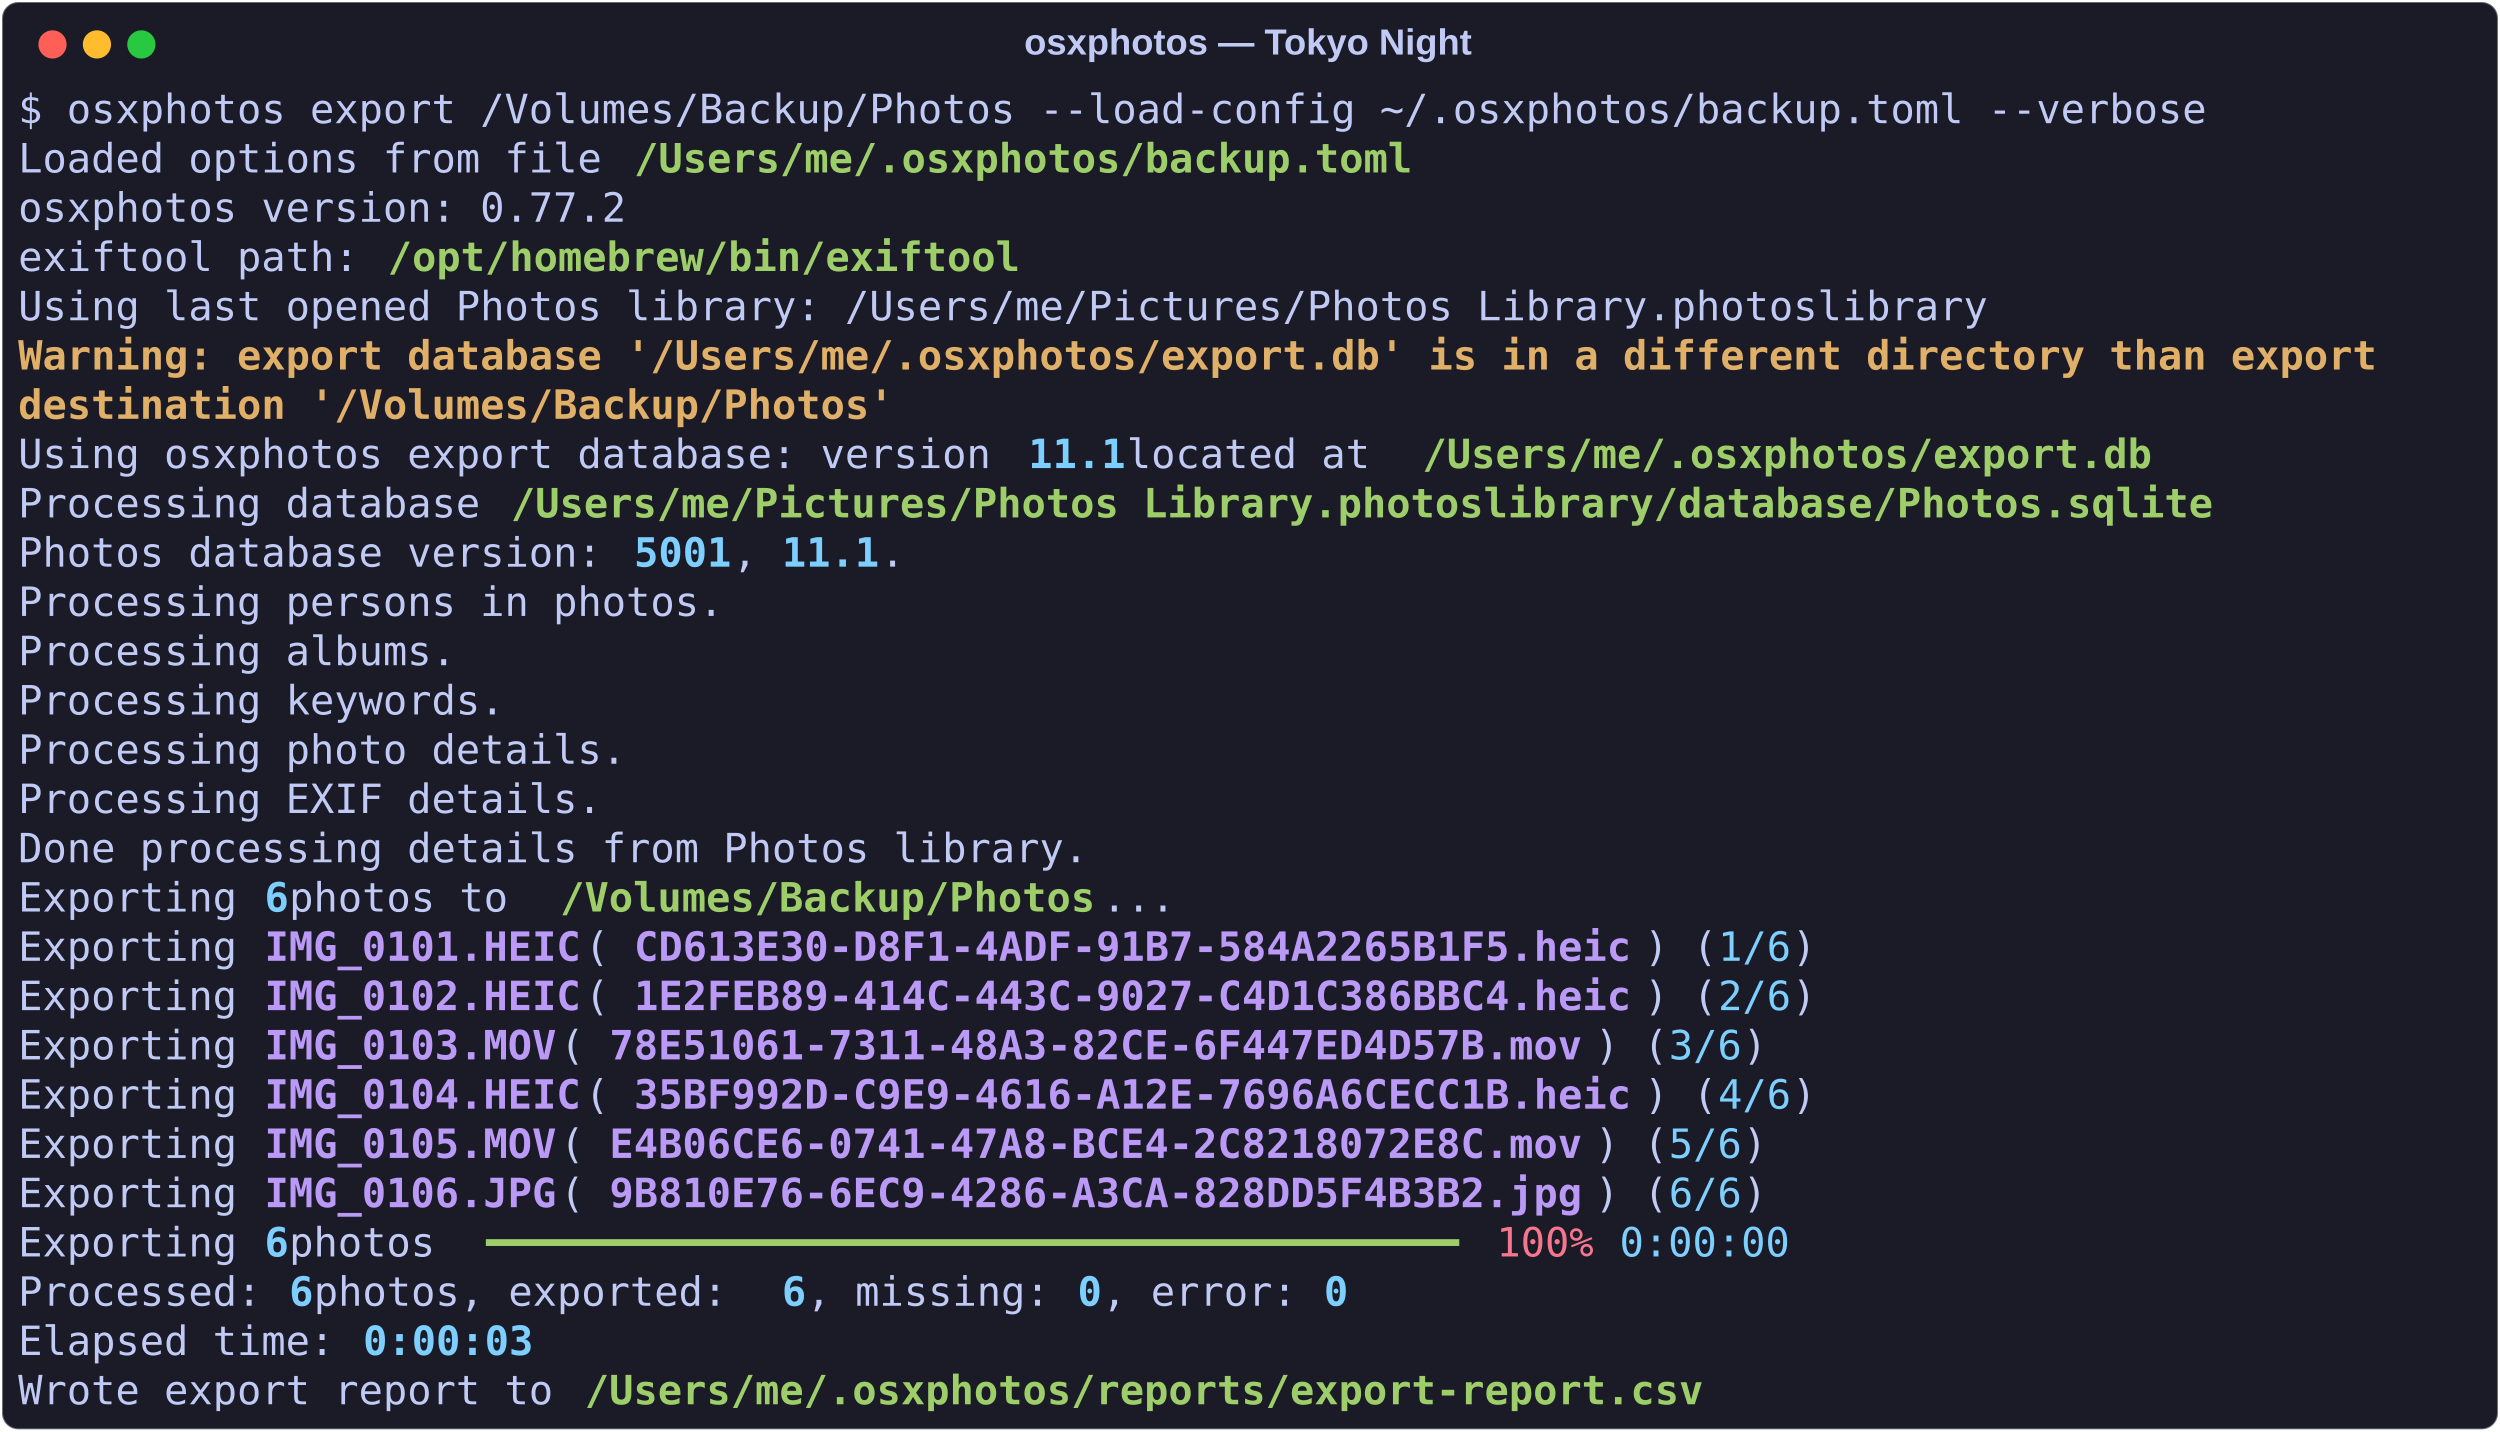
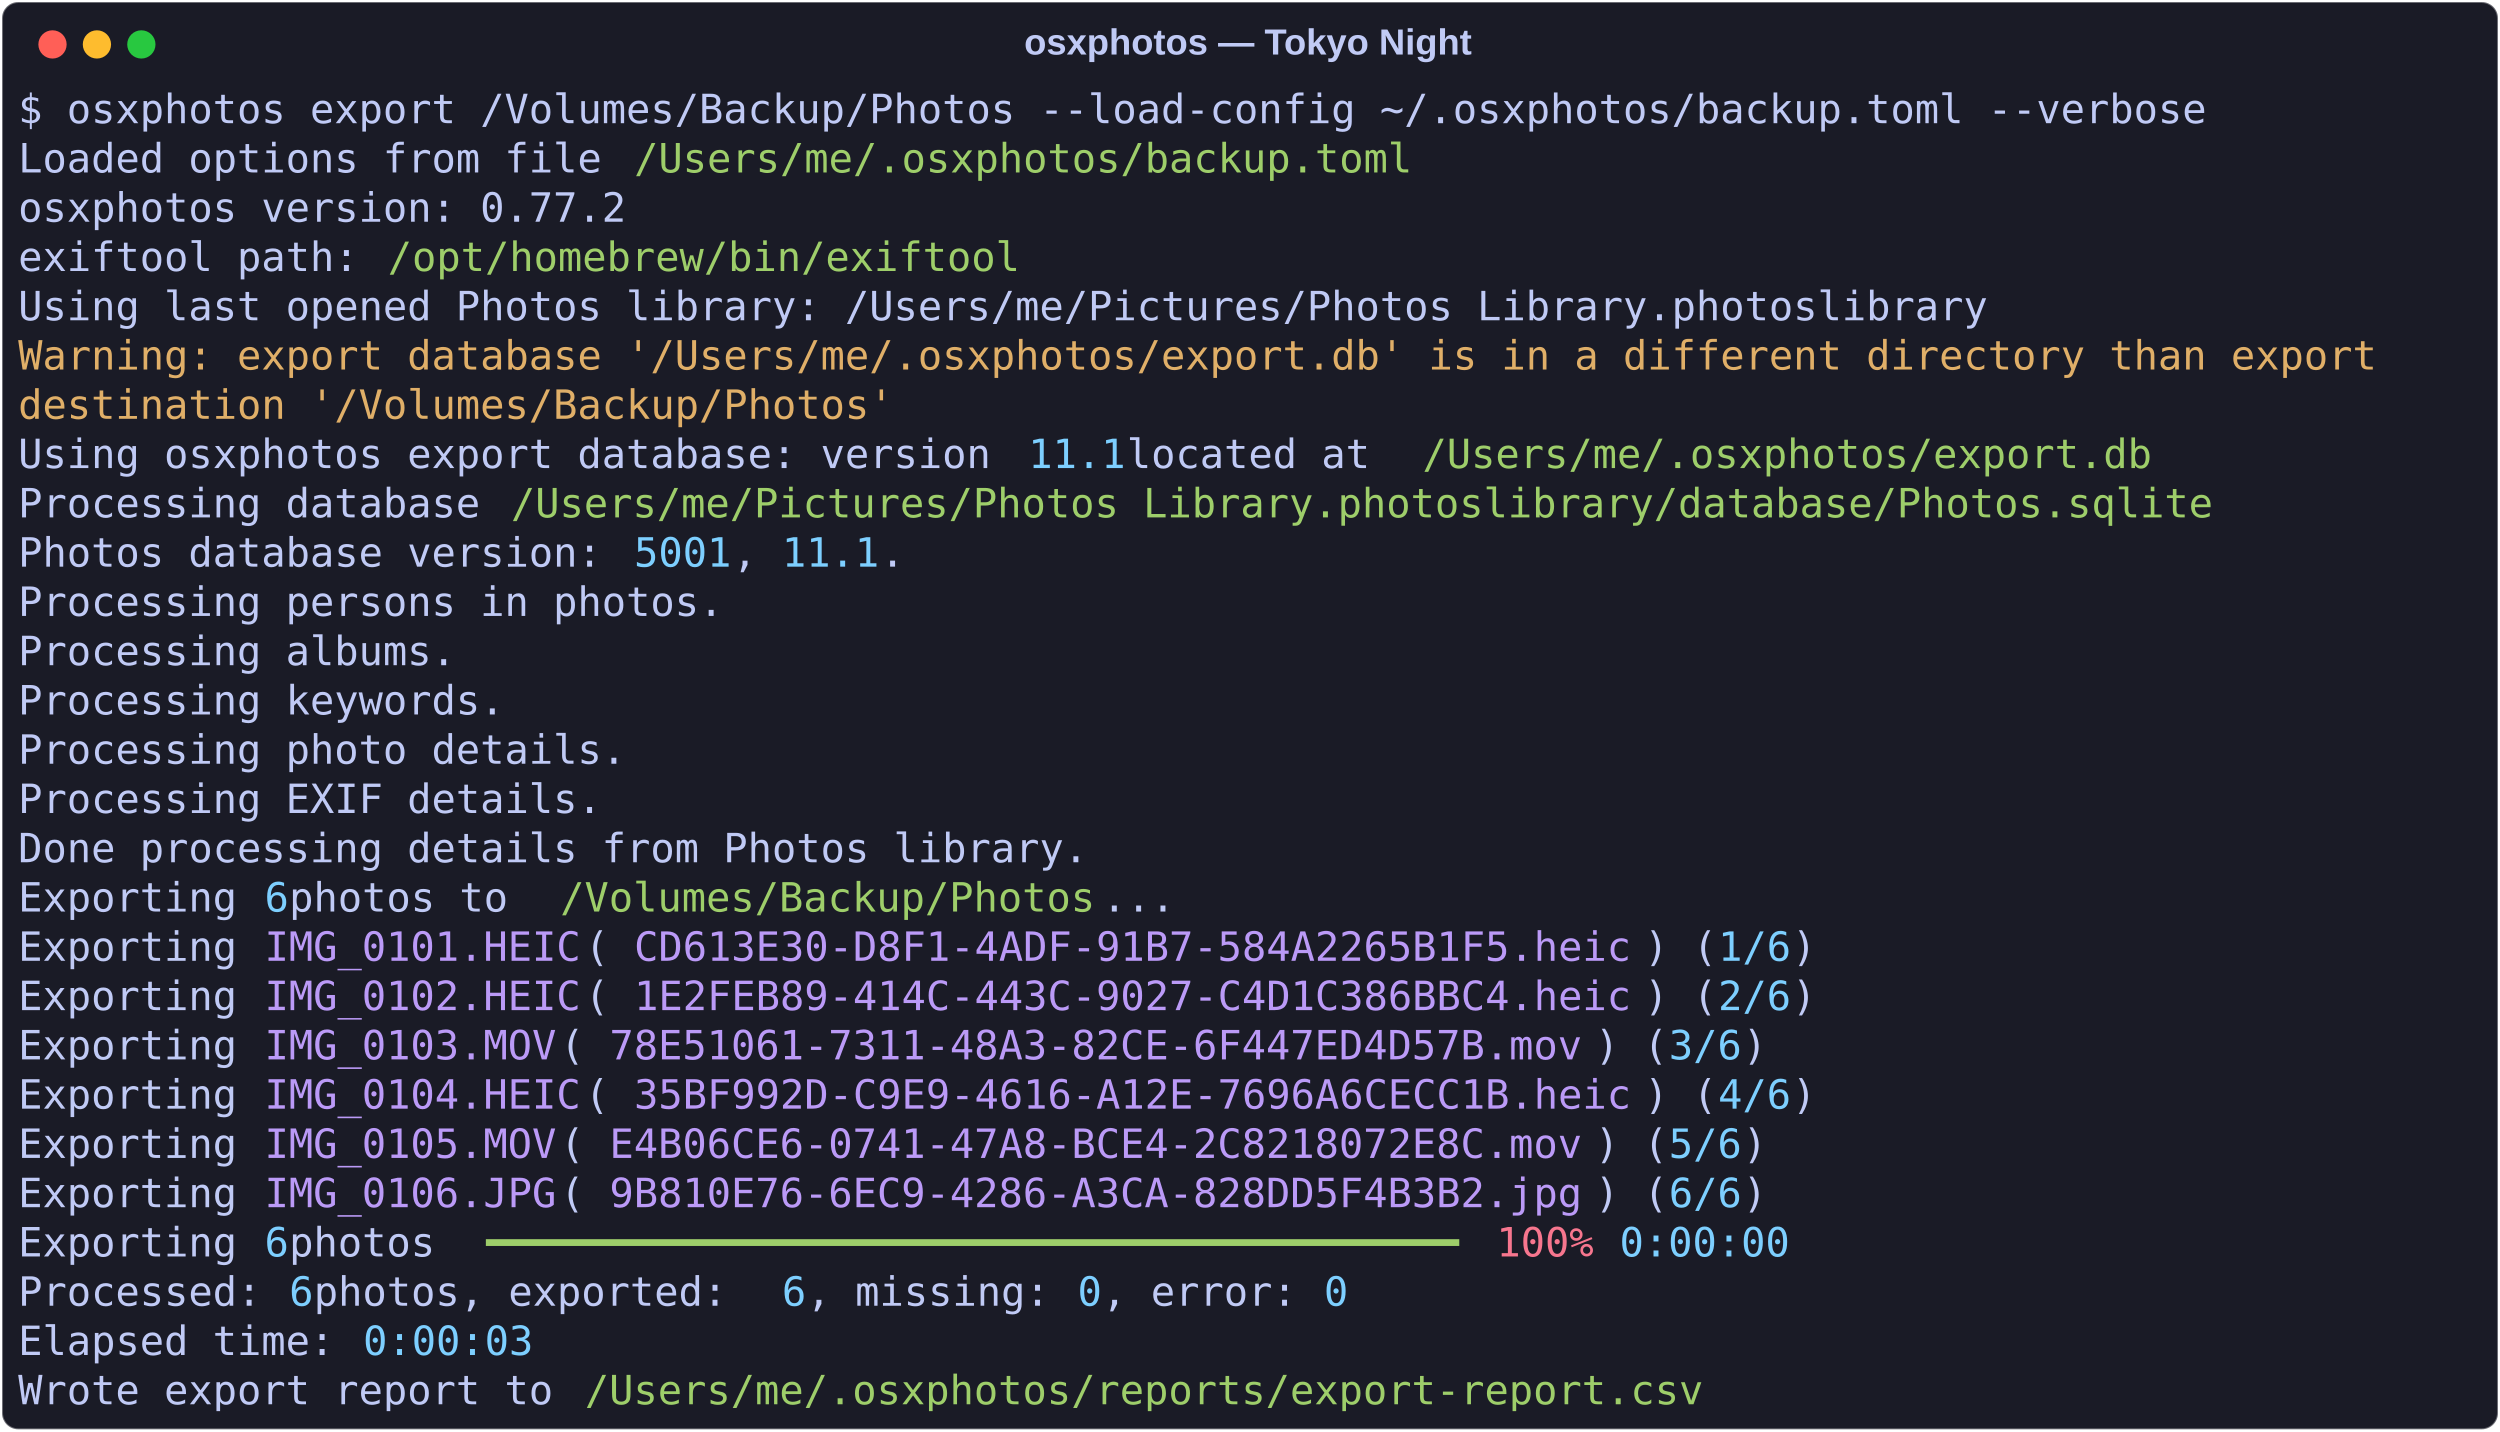
<svg xmlns="http://www.w3.org/2000/svg" class="rich-terminal" viewBox="0 0 1238 708.8">
  <style>
@font-face { font-family: "Terminal"; src: local("InputMonoNarrow-Regular"); font-weight: 400; }
@font-face { font-family: "Terminal"; src: local("Input-Regular"); font-weight: 400; }
- @font-face { font-family: "Terminal"; src: local("InputMonoNarrow-Bold"); font-weight: 700; }
- @font-face { font-family: "Terminal"; src: local("Input-Bold"); font-weight: 700; }


        
    .terminal-897391683-matrix {
        font-family: Terminal, "Input Mono Narrow", "SF Mono", Menlo, Consolas, monospace;
        font-size: 20px;
        line-height: 24.4px;
        font-variant-east-asian: full-width;
    }

    .terminal-897391683-title {
        font-size: 18px;
        font-weight: bold;
        font-family: arial;
    }

    .terminal-897391683-r1 { fill: #c0caf5 }
- .terminal-897391683-r2 { fill: #9ece6a;font-weight: bold }
- .terminal-897391683-r3 { fill: #e0af68;font-weight: bold }
- .terminal-897391683-r4 { fill: #7dcfff;font-weight: bold }
- .terminal-897391683-r5 { fill: #bb9af7;font-weight: bold }
+ .terminal-897391683-r2 { fill: #9ece6a }
+ .terminal-897391683-r3 { fill: #e0af68 }
+ .terminal-897391683-r4 { fill: #7dcfff }
+ .terminal-897391683-r5 { fill: #bb9af7 }
.terminal-897391683-r6 { fill: #7dcfff }
.terminal-897391683-r7 { fill: #9ece6a }
.terminal-897391683-r8 { fill: #f7768e }
    </style>
  <defs>
    <clipPath id="terminal-897391683-clip-terminal">
      <rect x="0" y="0" width="1219.0" height="657.8" />
    </clipPath>
    <clipPath id="terminal-897391683-line-0">
      <rect x="0" y="1.5" width="1220" height="24.65" />
    </clipPath>
    <clipPath id="terminal-897391683-line-1">
      <rect x="0" y="25.9" width="1220" height="24.65" />
    </clipPath>
    <clipPath id="terminal-897391683-line-2">
      <rect x="0" y="50.3" width="1220" height="24.65" />
    </clipPath>
    <clipPath id="terminal-897391683-line-3">
      <rect x="0" y="74.7" width="1220" height="24.65" />
    </clipPath>
    <clipPath id="terminal-897391683-line-4">
      <rect x="0" y="99.1" width="1220" height="24.65" />
    </clipPath>
    <clipPath id="terminal-897391683-line-5">
      <rect x="0" y="123.5" width="1220" height="24.65" />
    </clipPath>
    <clipPath id="terminal-897391683-line-6">
      <rect x="0" y="147.9" width="1220" height="24.65" />
    </clipPath>
    <clipPath id="terminal-897391683-line-7">
      <rect x="0" y="172.3" width="1220" height="24.65" />
    </clipPath>
    <clipPath id="terminal-897391683-line-8">
      <rect x="0" y="196.7" width="1220" height="24.65" />
    </clipPath>
    <clipPath id="terminal-897391683-line-9">
      <rect x="0" y="221.1" width="1220" height="24.65" />
    </clipPath>
    <clipPath id="terminal-897391683-line-10">
      <rect x="0" y="245.5" width="1220" height="24.65" />
    </clipPath>
    <clipPath id="terminal-897391683-line-11">
      <rect x="0" y="269.9" width="1220" height="24.65" />
    </clipPath>
    <clipPath id="terminal-897391683-line-12">
      <rect x="0" y="294.3" width="1220" height="24.65" />
    </clipPath>
    <clipPath id="terminal-897391683-line-13">
      <rect x="0" y="318.7" width="1220" height="24.65" />
    </clipPath>
    <clipPath id="terminal-897391683-line-14">
      <rect x="0" y="343.1" width="1220" height="24.65" />
    </clipPath>
    <clipPath id="terminal-897391683-line-15">
      <rect x="0" y="367.5" width="1220" height="24.65" />
    </clipPath>
    <clipPath id="terminal-897391683-line-16">
      <rect x="0" y="391.9" width="1220" height="24.65" />
    </clipPath>
    <clipPath id="terminal-897391683-line-17">
      <rect x="0" y="416.3" width="1220" height="24.65" />
    </clipPath>
    <clipPath id="terminal-897391683-line-18">
      <rect x="0" y="440.7" width="1220" height="24.65" />
    </clipPath>
    <clipPath id="terminal-897391683-line-19">
      <rect x="0" y="465.1" width="1220" height="24.65" />
    </clipPath>
    <clipPath id="terminal-897391683-line-20">
      <rect x="0" y="489.5" width="1220" height="24.65" />
    </clipPath>
    <clipPath id="terminal-897391683-line-21">
      <rect x="0" y="513.9" width="1220" height="24.65" />
    </clipPath>
    <clipPath id="terminal-897391683-line-22">
      <rect x="0" y="538.3" width="1220" height="24.65" />
    </clipPath>
    <clipPath id="terminal-897391683-line-23">
      <rect x="0" y="562.7" width="1220" height="24.65" />
    </clipPath>
    <clipPath id="terminal-897391683-line-24">
      <rect x="0" y="587.1" width="1220" height="24.65" />
    </clipPath>
    <clipPath id="terminal-897391683-line-25">
      <rect x="0" y="611.5" width="1220" height="24.65" />
    </clipPath>
  </defs>
  <rect fill="#1a1b26" stroke="rgba(255,255,255,0.35)" stroke-width="1" x="1" y="1" width="1236" height="706.8" rx="8" />
  <text class="terminal-897391683-title" fill="#c0caf5" text-anchor="middle" x="618" y="27">osxphotos — Tokyo Night</text>
  <g transform="translate(26,22)">
    <circle cx="0" cy="0" r="7" fill="#ff5f57" />
    <circle cx="22" cy="0" r="7" fill="#febc2e" />
    <circle cx="44" cy="0" r="7" fill="#28c840" />
  </g>
  <g transform="translate(9, 41)" clip-path="url(#terminal-897391683-clip-terminal)">
    <g class="terminal-897391683-matrix">
      <text class="terminal-897391683-r1" x="0" y="20" textLength="1098" clip-path="url(#terminal-897391683-line-0)">$ osxphotos export /Volumes/Backup/Photos --load-config ~/.osxphotos/backup.toml --verbose</text>
      <text class="terminal-897391683-r1" x="1220" y="20" textLength="12.2" clip-path="url(#terminal-897391683-line-0)">
</text>
      <text class="terminal-897391683-r1" x="0" y="44.4" textLength="305" clip-path="url(#terminal-897391683-line-1)">Loaded options from file </text>
      <text class="terminal-897391683-r2" x="305" y="44.4" textLength="390.4" clip-path="url(#terminal-897391683-line-1)">/Users/me/.osxphotos/backup.toml</text>
      <text class="terminal-897391683-r1" x="1220" y="44.4" textLength="12.2" clip-path="url(#terminal-897391683-line-1)">
</text>
      <text class="terminal-897391683-r1" x="0" y="68.8" textLength="305" clip-path="url(#terminal-897391683-line-2)">osxphotos version: 0.77.2</text>
      <text class="terminal-897391683-r1" x="1220" y="68.8" textLength="12.2" clip-path="url(#terminal-897391683-line-2)">
</text>
      <text class="terminal-897391683-r1" x="0" y="93.2" textLength="183" clip-path="url(#terminal-897391683-line-3)">exiftool path: </text>
      <text class="terminal-897391683-r2" x="183" y="93.2" textLength="317.2" clip-path="url(#terminal-897391683-line-3)">/opt/homebrew/bin/exiftool</text>
      <text class="terminal-897391683-r1" x="1220" y="93.2" textLength="12.2" clip-path="url(#terminal-897391683-line-3)">
</text>
      <text class="terminal-897391683-r1" x="0" y="117.6" textLength="988.2" clip-path="url(#terminal-897391683-line-4)">Using last opened Photos library: /Users/me/Pictures/Photos Library.photoslibrary</text>
      <text class="terminal-897391683-r1" x="1220" y="117.6" textLength="12.2" clip-path="url(#terminal-897391683-line-4)">
</text>
      <text class="terminal-897391683-r3" x="0" y="142" textLength="1195.6" clip-path="url(#terminal-897391683-line-5)">Warning: export database '/Users/me/.osxphotos/export.db' is in a different directory than export </text>
      <text class="terminal-897391683-r1" x="1220" y="142" textLength="12.2" clip-path="url(#terminal-897391683-line-5)">
</text>
      <text class="terminal-897391683-r3" x="0" y="166.4" textLength="439.2" clip-path="url(#terminal-897391683-line-6)">destination '/Volumes/Backup/Photos'</text>
      <text class="terminal-897391683-r1" x="1220" y="166.4" textLength="12.2" clip-path="url(#terminal-897391683-line-6)">
</text>
      <text class="terminal-897391683-r1" x="0" y="190.8" textLength="500.2" clip-path="url(#terminal-897391683-line-7)">Using osxphotos export database: version </text>
      <text class="terminal-897391683-r4" x="500.2" y="190.8" textLength="48.8" clip-path="url(#terminal-897391683-line-7)">11.1</text>
      <text class="terminal-897391683-r1" x="549" y="190.8" textLength="146.4" clip-path="url(#terminal-897391683-line-7)"> located at </text>
      <text class="terminal-897391683-r2" x="695.4" y="190.8" textLength="366" clip-path="url(#terminal-897391683-line-7)">/Users/me/.osxphotos/export.db</text>
      <text class="terminal-897391683-r1" x="1220" y="190.8" textLength="12.2" clip-path="url(#terminal-897391683-line-7)">
</text>
      <text class="terminal-897391683-r1" x="0" y="215.2" textLength="244" clip-path="url(#terminal-897391683-line-8)">Processing database </text>
      <text class="terminal-897391683-r2" x="244" y="215.2" textLength="854" clip-path="url(#terminal-897391683-line-8)">/Users/me/Pictures/Photos Library.photoslibrary/database/Photos.sqlite</text>
      <text class="terminal-897391683-r1" x="1220" y="215.2" textLength="12.2" clip-path="url(#terminal-897391683-line-8)">
</text>
      <text class="terminal-897391683-r1" x="0" y="239.6" textLength="305" clip-path="url(#terminal-897391683-line-9)">Photos database version: </text>
      <text class="terminal-897391683-r4" x="305" y="239.6" textLength="48.8" clip-path="url(#terminal-897391683-line-9)">5001</text>
      <text class="terminal-897391683-r1" x="353.8" y="239.6" textLength="24.4" clip-path="url(#terminal-897391683-line-9)">, </text>
      <text class="terminal-897391683-r4" x="378.2" y="239.6" textLength="48.8" clip-path="url(#terminal-897391683-line-9)">11.1</text>
      <text class="terminal-897391683-r1" x="427" y="239.6" textLength="12.2" clip-path="url(#terminal-897391683-line-9)">.</text>
      <text class="terminal-897391683-r1" x="1220" y="239.6" textLength="12.2" clip-path="url(#terminal-897391683-line-9)">
</text>
      <text class="terminal-897391683-r1" x="0" y="264" textLength="353.8" clip-path="url(#terminal-897391683-line-10)">Processing persons in photos.</text>
      <text class="terminal-897391683-r1" x="1220" y="264" textLength="12.2" clip-path="url(#terminal-897391683-line-10)">
</text>
      <text class="terminal-897391683-r1" x="0" y="288.4" textLength="219.6" clip-path="url(#terminal-897391683-line-11)">Processing albums.</text>
      <text class="terminal-897391683-r1" x="1220" y="288.4" textLength="12.2" clip-path="url(#terminal-897391683-line-11)">
</text>
      <text class="terminal-897391683-r1" x="0" y="312.8" textLength="244" clip-path="url(#terminal-897391683-line-12)">Processing keywords.</text>
      <text class="terminal-897391683-r1" x="1220" y="312.8" textLength="12.2" clip-path="url(#terminal-897391683-line-12)">
</text>
      <text class="terminal-897391683-r1" x="0" y="337.2" textLength="305" clip-path="url(#terminal-897391683-line-13)">Processing photo details.</text>
      <text class="terminal-897391683-r1" x="1220" y="337.2" textLength="12.2" clip-path="url(#terminal-897391683-line-13)">
</text>
      <text class="terminal-897391683-r1" x="0" y="361.6" textLength="292.8" clip-path="url(#terminal-897391683-line-14)">Processing EXIF details.</text>
      <text class="terminal-897391683-r1" x="1220" y="361.6" textLength="12.2" clip-path="url(#terminal-897391683-line-14)">
</text>
      <text class="terminal-897391683-r1" x="0" y="386" textLength="536.8" clip-path="url(#terminal-897391683-line-15)">Done processing details from Photos library.</text>
      <text class="terminal-897391683-r1" x="1220" y="386" textLength="12.2" clip-path="url(#terminal-897391683-line-15)">
</text>
      <text class="terminal-897391683-r1" x="0" y="410.4" textLength="122" clip-path="url(#terminal-897391683-line-16)">Exporting </text>
      <text class="terminal-897391683-r4" x="122" y="410.4" textLength="12.2" clip-path="url(#terminal-897391683-line-16)">6</text>
      <text class="terminal-897391683-r1" x="134.2" y="410.4" textLength="134.2" clip-path="url(#terminal-897391683-line-16)"> photos to </text>
      <text class="terminal-897391683-r2" x="268.4" y="410.4" textLength="268.4" clip-path="url(#terminal-897391683-line-16)">/Volumes/Backup/Photos</text>
      <text class="terminal-897391683-r1" x="536.8" y="410.4" textLength="36.6" clip-path="url(#terminal-897391683-line-16)">...</text>
      <text class="terminal-897391683-r1" x="1220" y="410.4" textLength="12.2" clip-path="url(#terminal-897391683-line-16)">
</text>
      <text class="terminal-897391683-r1" x="0" y="434.8" textLength="122" clip-path="url(#terminal-897391683-line-17)">Exporting </text>
      <text class="terminal-897391683-r5" x="122" y="434.8" textLength="158.6" clip-path="url(#terminal-897391683-line-17)">IMG_0101.HEIC</text>
      <text class="terminal-897391683-r1" x="280.6" y="434.8" textLength="24.4" clip-path="url(#terminal-897391683-line-17)"> (</text>
      <text class="terminal-897391683-r5" x="305" y="434.8" textLength="500.2" clip-path="url(#terminal-897391683-line-17)">CD613E30-D8F1-4ADF-91B7-584A2265B1F5.heic</text>
      <text class="terminal-897391683-r1" x="805.2" y="434.8" textLength="36.6" clip-path="url(#terminal-897391683-line-17)">) (</text>
      <text class="terminal-897391683-r6" x="841.8" y="434.8" textLength="36.6" clip-path="url(#terminal-897391683-line-17)">1/6</text>
      <text class="terminal-897391683-r1" x="878.4" y="434.8" textLength="12.2" clip-path="url(#terminal-897391683-line-17)">)</text>
      <text class="terminal-897391683-r1" x="1220" y="434.8" textLength="12.2" clip-path="url(#terminal-897391683-line-17)">
</text>
      <text class="terminal-897391683-r1" x="0" y="459.2" textLength="122" clip-path="url(#terminal-897391683-line-18)">Exporting </text>
      <text class="terminal-897391683-r5" x="122" y="459.2" textLength="158.6" clip-path="url(#terminal-897391683-line-18)">IMG_0102.HEIC</text>
      <text class="terminal-897391683-r1" x="280.6" y="459.2" textLength="24.4" clip-path="url(#terminal-897391683-line-18)"> (</text>
      <text class="terminal-897391683-r5" x="305" y="459.2" textLength="500.2" clip-path="url(#terminal-897391683-line-18)">1E2FEB89-414C-443C-9027-C4D1C386BBC4.heic</text>
      <text class="terminal-897391683-r1" x="805.2" y="459.2" textLength="36.6" clip-path="url(#terminal-897391683-line-18)">) (</text>
      <text class="terminal-897391683-r6" x="841.8" y="459.2" textLength="36.6" clip-path="url(#terminal-897391683-line-18)">2/6</text>
      <text class="terminal-897391683-r1" x="878.4" y="459.2" textLength="12.2" clip-path="url(#terminal-897391683-line-18)">)</text>
      <text class="terminal-897391683-r1" x="1220" y="459.2" textLength="12.2" clip-path="url(#terminal-897391683-line-18)">
</text>
      <text class="terminal-897391683-r1" x="0" y="483.6" textLength="122" clip-path="url(#terminal-897391683-line-19)">Exporting </text>
      <text class="terminal-897391683-r5" x="122" y="483.6" textLength="146.4" clip-path="url(#terminal-897391683-line-19)">IMG_0103.MOV</text>
      <text class="terminal-897391683-r1" x="268.4" y="483.6" textLength="24.4" clip-path="url(#terminal-897391683-line-19)"> (</text>
      <text class="terminal-897391683-r5" x="292.8" y="483.6" textLength="488" clip-path="url(#terminal-897391683-line-19)">78E51061-7311-48A3-82CE-6F447ED4D57B.mov</text>
      <text class="terminal-897391683-r1" x="780.8" y="483.6" textLength="36.6" clip-path="url(#terminal-897391683-line-19)">) (</text>
      <text class="terminal-897391683-r6" x="817.4" y="483.6" textLength="36.6" clip-path="url(#terminal-897391683-line-19)">3/6</text>
      <text class="terminal-897391683-r1" x="854" y="483.6" textLength="12.2" clip-path="url(#terminal-897391683-line-19)">)</text>
      <text class="terminal-897391683-r1" x="1220" y="483.6" textLength="12.2" clip-path="url(#terminal-897391683-line-19)">
</text>
      <text class="terminal-897391683-r1" x="0" y="508" textLength="122" clip-path="url(#terminal-897391683-line-20)">Exporting </text>
      <text class="terminal-897391683-r5" x="122" y="508" textLength="158.6" clip-path="url(#terminal-897391683-line-20)">IMG_0104.HEIC</text>
      <text class="terminal-897391683-r1" x="280.6" y="508" textLength="24.4" clip-path="url(#terminal-897391683-line-20)"> (</text>
      <text class="terminal-897391683-r5" x="305" y="508" textLength="500.2" clip-path="url(#terminal-897391683-line-20)">35BF992D-C9E9-4616-A12E-7696A6CECC1B.heic</text>
      <text class="terminal-897391683-r1" x="805.2" y="508" textLength="36.6" clip-path="url(#terminal-897391683-line-20)">) (</text>
      <text class="terminal-897391683-r6" x="841.8" y="508" textLength="36.6" clip-path="url(#terminal-897391683-line-20)">4/6</text>
      <text class="terminal-897391683-r1" x="878.4" y="508" textLength="12.2" clip-path="url(#terminal-897391683-line-20)">)</text>
      <text class="terminal-897391683-r1" x="1220" y="508" textLength="12.2" clip-path="url(#terminal-897391683-line-20)">
</text>
      <text class="terminal-897391683-r1" x="0" y="532.4" textLength="122" clip-path="url(#terminal-897391683-line-21)">Exporting </text>
      <text class="terminal-897391683-r5" x="122" y="532.4" textLength="146.4" clip-path="url(#terminal-897391683-line-21)">IMG_0105.MOV</text>
      <text class="terminal-897391683-r1" x="268.4" y="532.4" textLength="24.4" clip-path="url(#terminal-897391683-line-21)"> (</text>
      <text class="terminal-897391683-r5" x="292.8" y="532.4" textLength="488" clip-path="url(#terminal-897391683-line-21)">E4B06CE6-0741-47A8-BCE4-2C8218072E8C.mov</text>
      <text class="terminal-897391683-r1" x="780.8" y="532.4" textLength="36.6" clip-path="url(#terminal-897391683-line-21)">) (</text>
      <text class="terminal-897391683-r6" x="817.4" y="532.4" textLength="36.6" clip-path="url(#terminal-897391683-line-21)">5/6</text>
      <text class="terminal-897391683-r1" x="854" y="532.4" textLength="12.2" clip-path="url(#terminal-897391683-line-21)">)</text>
      <text class="terminal-897391683-r1" x="1220" y="532.4" textLength="12.2" clip-path="url(#terminal-897391683-line-21)">
</text>
      <text class="terminal-897391683-r1" x="0" y="556.8" textLength="122" clip-path="url(#terminal-897391683-line-22)">Exporting </text>
      <text class="terminal-897391683-r5" x="122" y="556.8" textLength="146.4" clip-path="url(#terminal-897391683-line-22)">IMG_0106.JPG</text>
      <text class="terminal-897391683-r1" x="268.4" y="556.8" textLength="24.4" clip-path="url(#terminal-897391683-line-22)"> (</text>
      <text class="terminal-897391683-r5" x="292.8" y="556.8" textLength="488" clip-path="url(#terminal-897391683-line-22)">9B810E76-6EC9-4286-A3CA-828DD5F4B3B2.jpg</text>
      <text class="terminal-897391683-r1" x="780.8" y="556.8" textLength="36.6" clip-path="url(#terminal-897391683-line-22)">) (</text>
      <text class="terminal-897391683-r6" x="817.4" y="556.8" textLength="36.6" clip-path="url(#terminal-897391683-line-22)">6/6</text>
      <text class="terminal-897391683-r1" x="854" y="556.8" textLength="12.2" clip-path="url(#terminal-897391683-line-22)">)</text>
      <text class="terminal-897391683-r1" x="1220" y="556.8" textLength="12.2" clip-path="url(#terminal-897391683-line-22)">
</text>
      <text class="terminal-897391683-r1" x="0" y="581.2" textLength="122" clip-path="url(#terminal-897391683-line-23)">Exporting </text>
      <text class="terminal-897391683-r4" x="122" y="581.2" textLength="12.2" clip-path="url(#terminal-897391683-line-23)">6</text>
      <text class="terminal-897391683-r1" x="134.2" y="581.2" textLength="85.4" clip-path="url(#terminal-897391683-line-23)"> photos</text>
      <text class="terminal-897391683-r7" x="231.8" y="581.2" textLength="488" clip-path="url(#terminal-897391683-line-23)">━━━━━━━━━━━━━━━━━━━━━━━━━━━━━━━━━━━━━━━━</text>
      <text class="terminal-897391683-r8" x="732" y="581.2" textLength="48.8" clip-path="url(#terminal-897391683-line-23)">100%</text>
      <text class="terminal-897391683-r6" x="793" y="581.2" textLength="85.4" clip-path="url(#terminal-897391683-line-23)">0:00:00</text>
      <text class="terminal-897391683-r1" x="1220" y="581.2" textLength="12.2" clip-path="url(#terminal-897391683-line-23)">
</text>
      <text class="terminal-897391683-r1" x="0" y="605.6" textLength="134.2" clip-path="url(#terminal-897391683-line-24)">Processed: </text>
      <text class="terminal-897391683-r4" x="134.2" y="605.6" textLength="12.2" clip-path="url(#terminal-897391683-line-24)">6</text>
      <text class="terminal-897391683-r1" x="146.4" y="605.6" textLength="231.8" clip-path="url(#terminal-897391683-line-24)"> photos, exported: </text>
      <text class="terminal-897391683-r4" x="378.2" y="605.6" textLength="12.2" clip-path="url(#terminal-897391683-line-24)">6</text>
      <text class="terminal-897391683-r1" x="390.4" y="605.6" textLength="134.2" clip-path="url(#terminal-897391683-line-24)">, missing: </text>
      <text class="terminal-897391683-r4" x="524.6" y="605.6" textLength="12.2" clip-path="url(#terminal-897391683-line-24)">0</text>
      <text class="terminal-897391683-r1" x="536.8" y="605.6" textLength="109.8" clip-path="url(#terminal-897391683-line-24)">, error: </text>
      <text class="terminal-897391683-r4" x="646.6" y="605.6" textLength="12.2" clip-path="url(#terminal-897391683-line-24)">0</text>
      <text class="terminal-897391683-r1" x="1220" y="605.6" textLength="12.2" clip-path="url(#terminal-897391683-line-24)">
</text>
      <text class="terminal-897391683-r1" x="0" y="630" textLength="170.8" clip-path="url(#terminal-897391683-line-25)">Elapsed time: </text>
      <text class="terminal-897391683-r4" x="170.8" y="630" textLength="85.4" clip-path="url(#terminal-897391683-line-25)">0:00:03</text>
      <text class="terminal-897391683-r1" x="1220" y="630" textLength="12.2" clip-path="url(#terminal-897391683-line-25)">
</text>
      <text class="terminal-897391683-r1" x="0" y="654.4" textLength="280.6" clip-path="url(#terminal-897391683-line-26)">Wrote export report to </text>
      <text class="terminal-897391683-r2" x="280.6" y="654.4" textLength="561.2" clip-path="url(#terminal-897391683-line-26)">/Users/me/.osxphotos/reports/export-report.csv</text>
      <text class="terminal-897391683-r1" x="1220" y="654.4" textLength="12.2" clip-path="url(#terminal-897391683-line-26)">
</text>
    </g>
  </g>
</svg>
